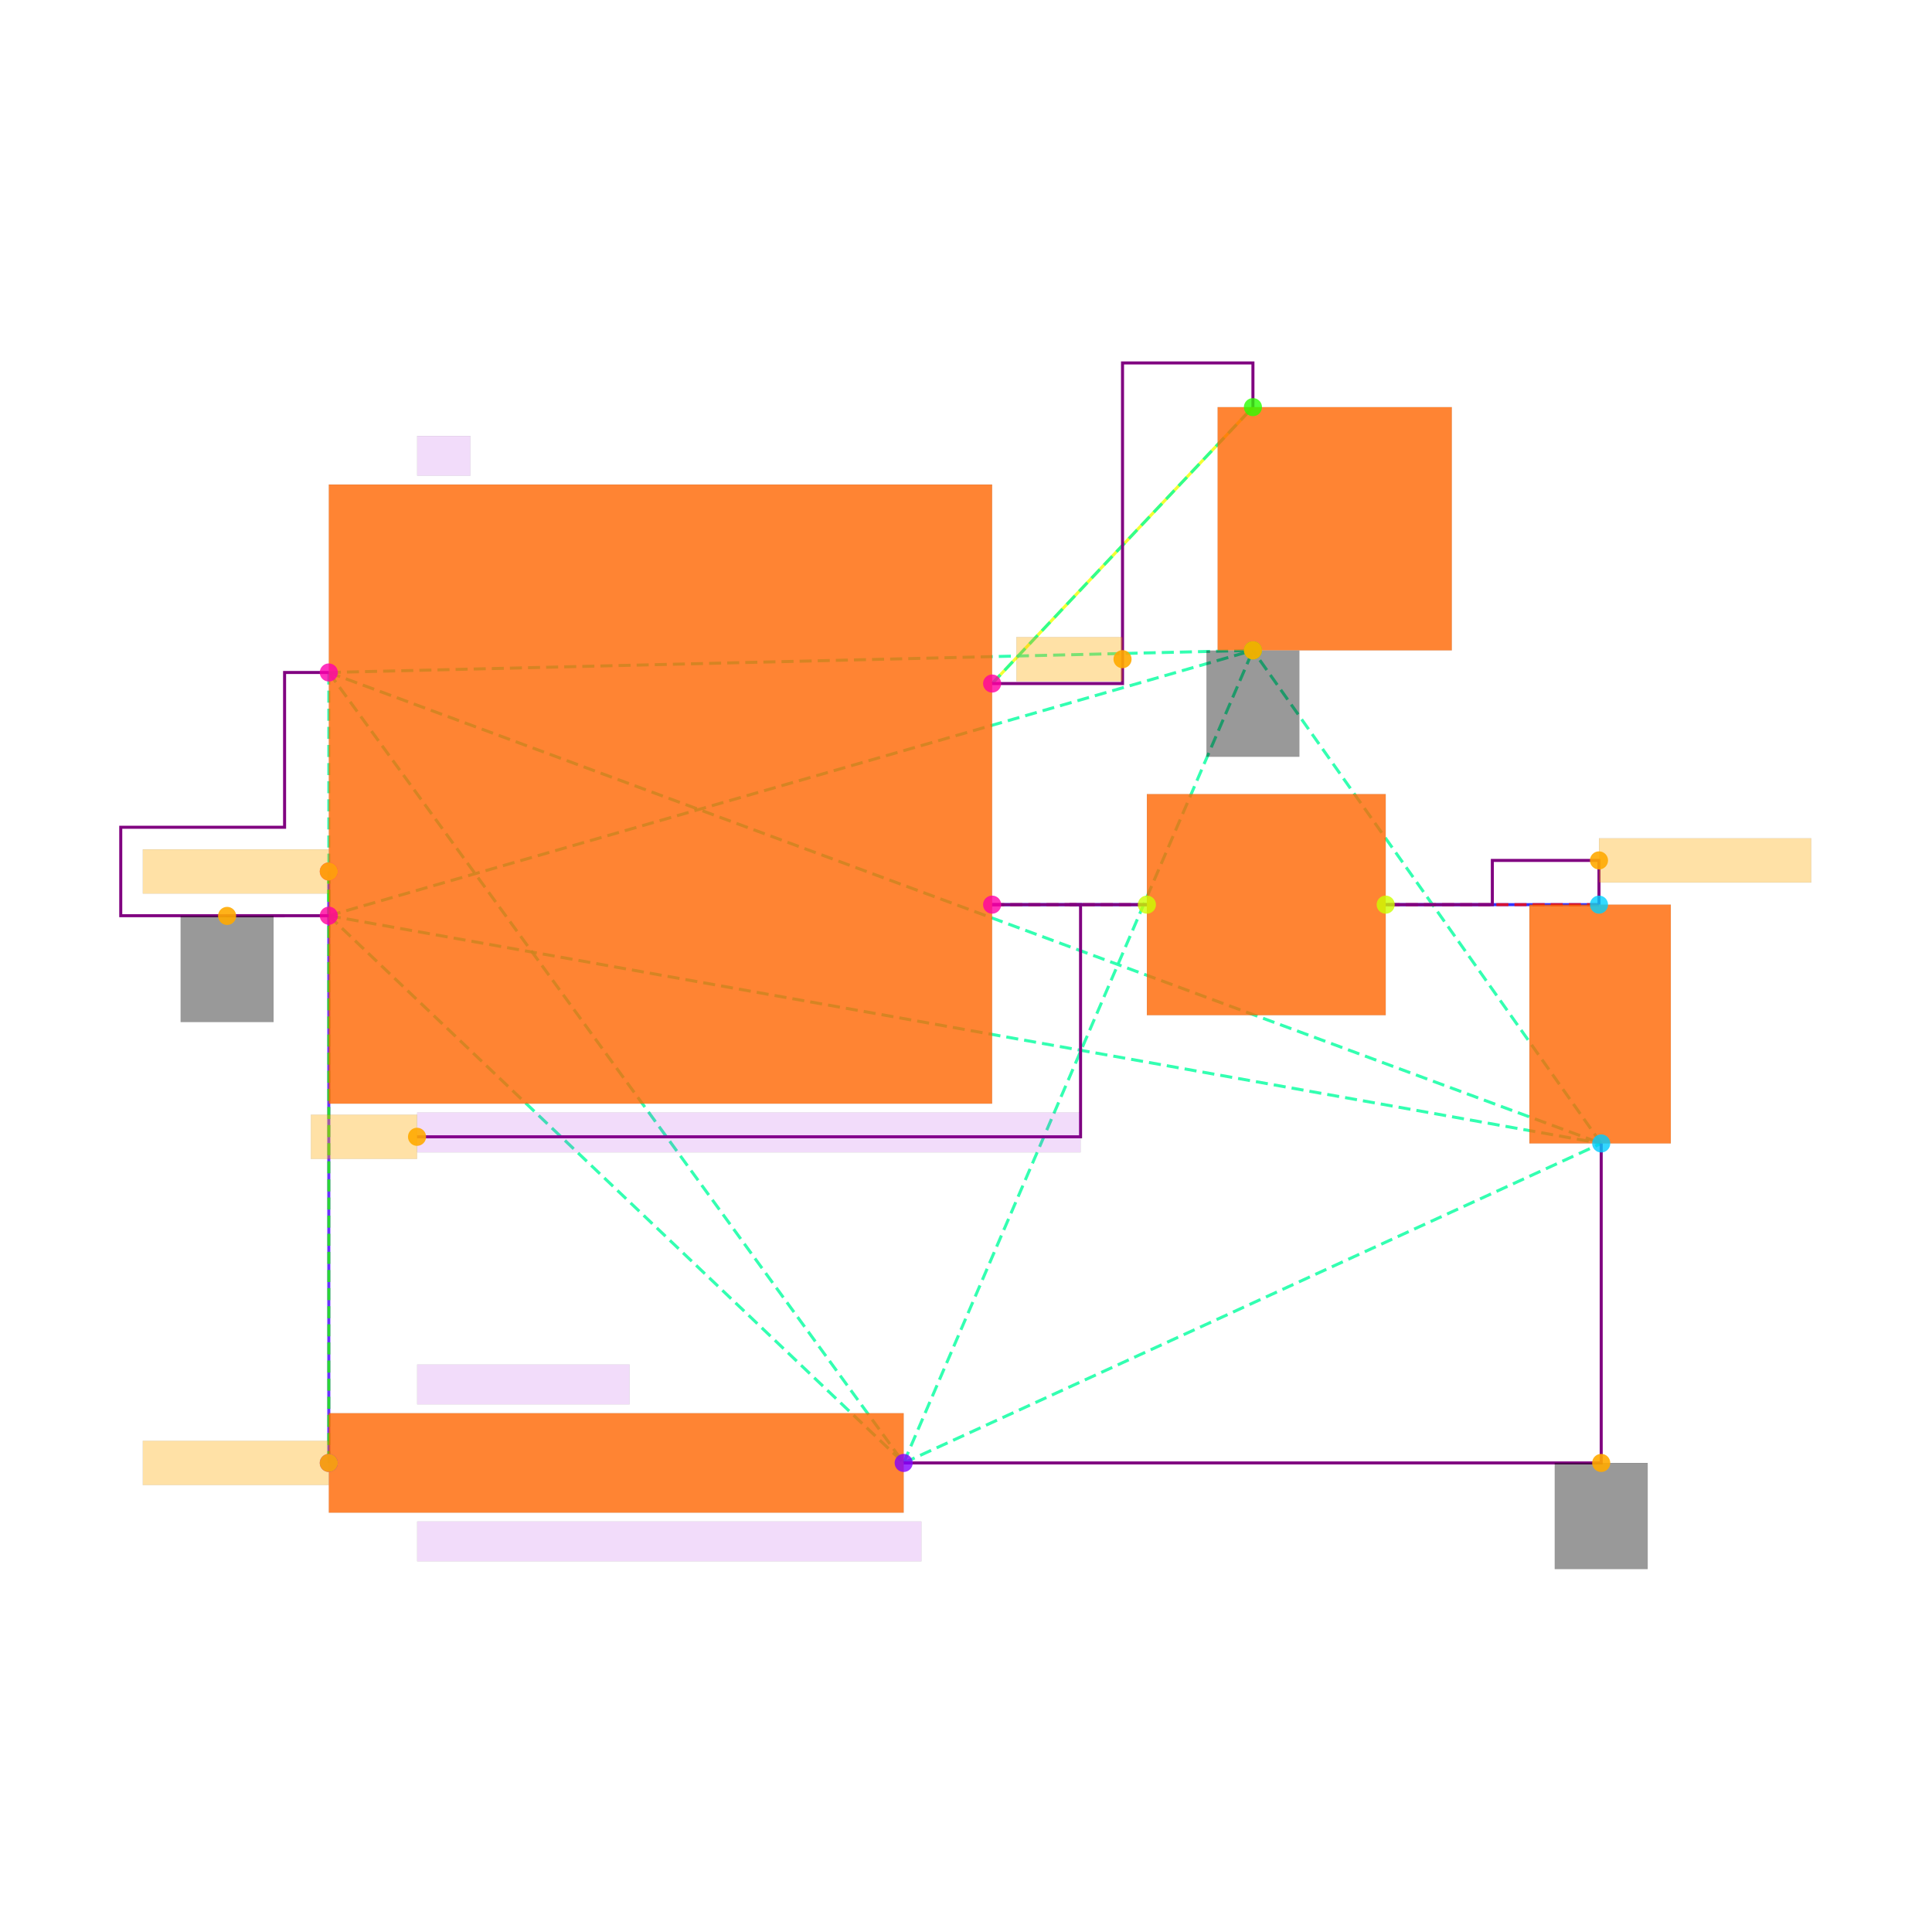
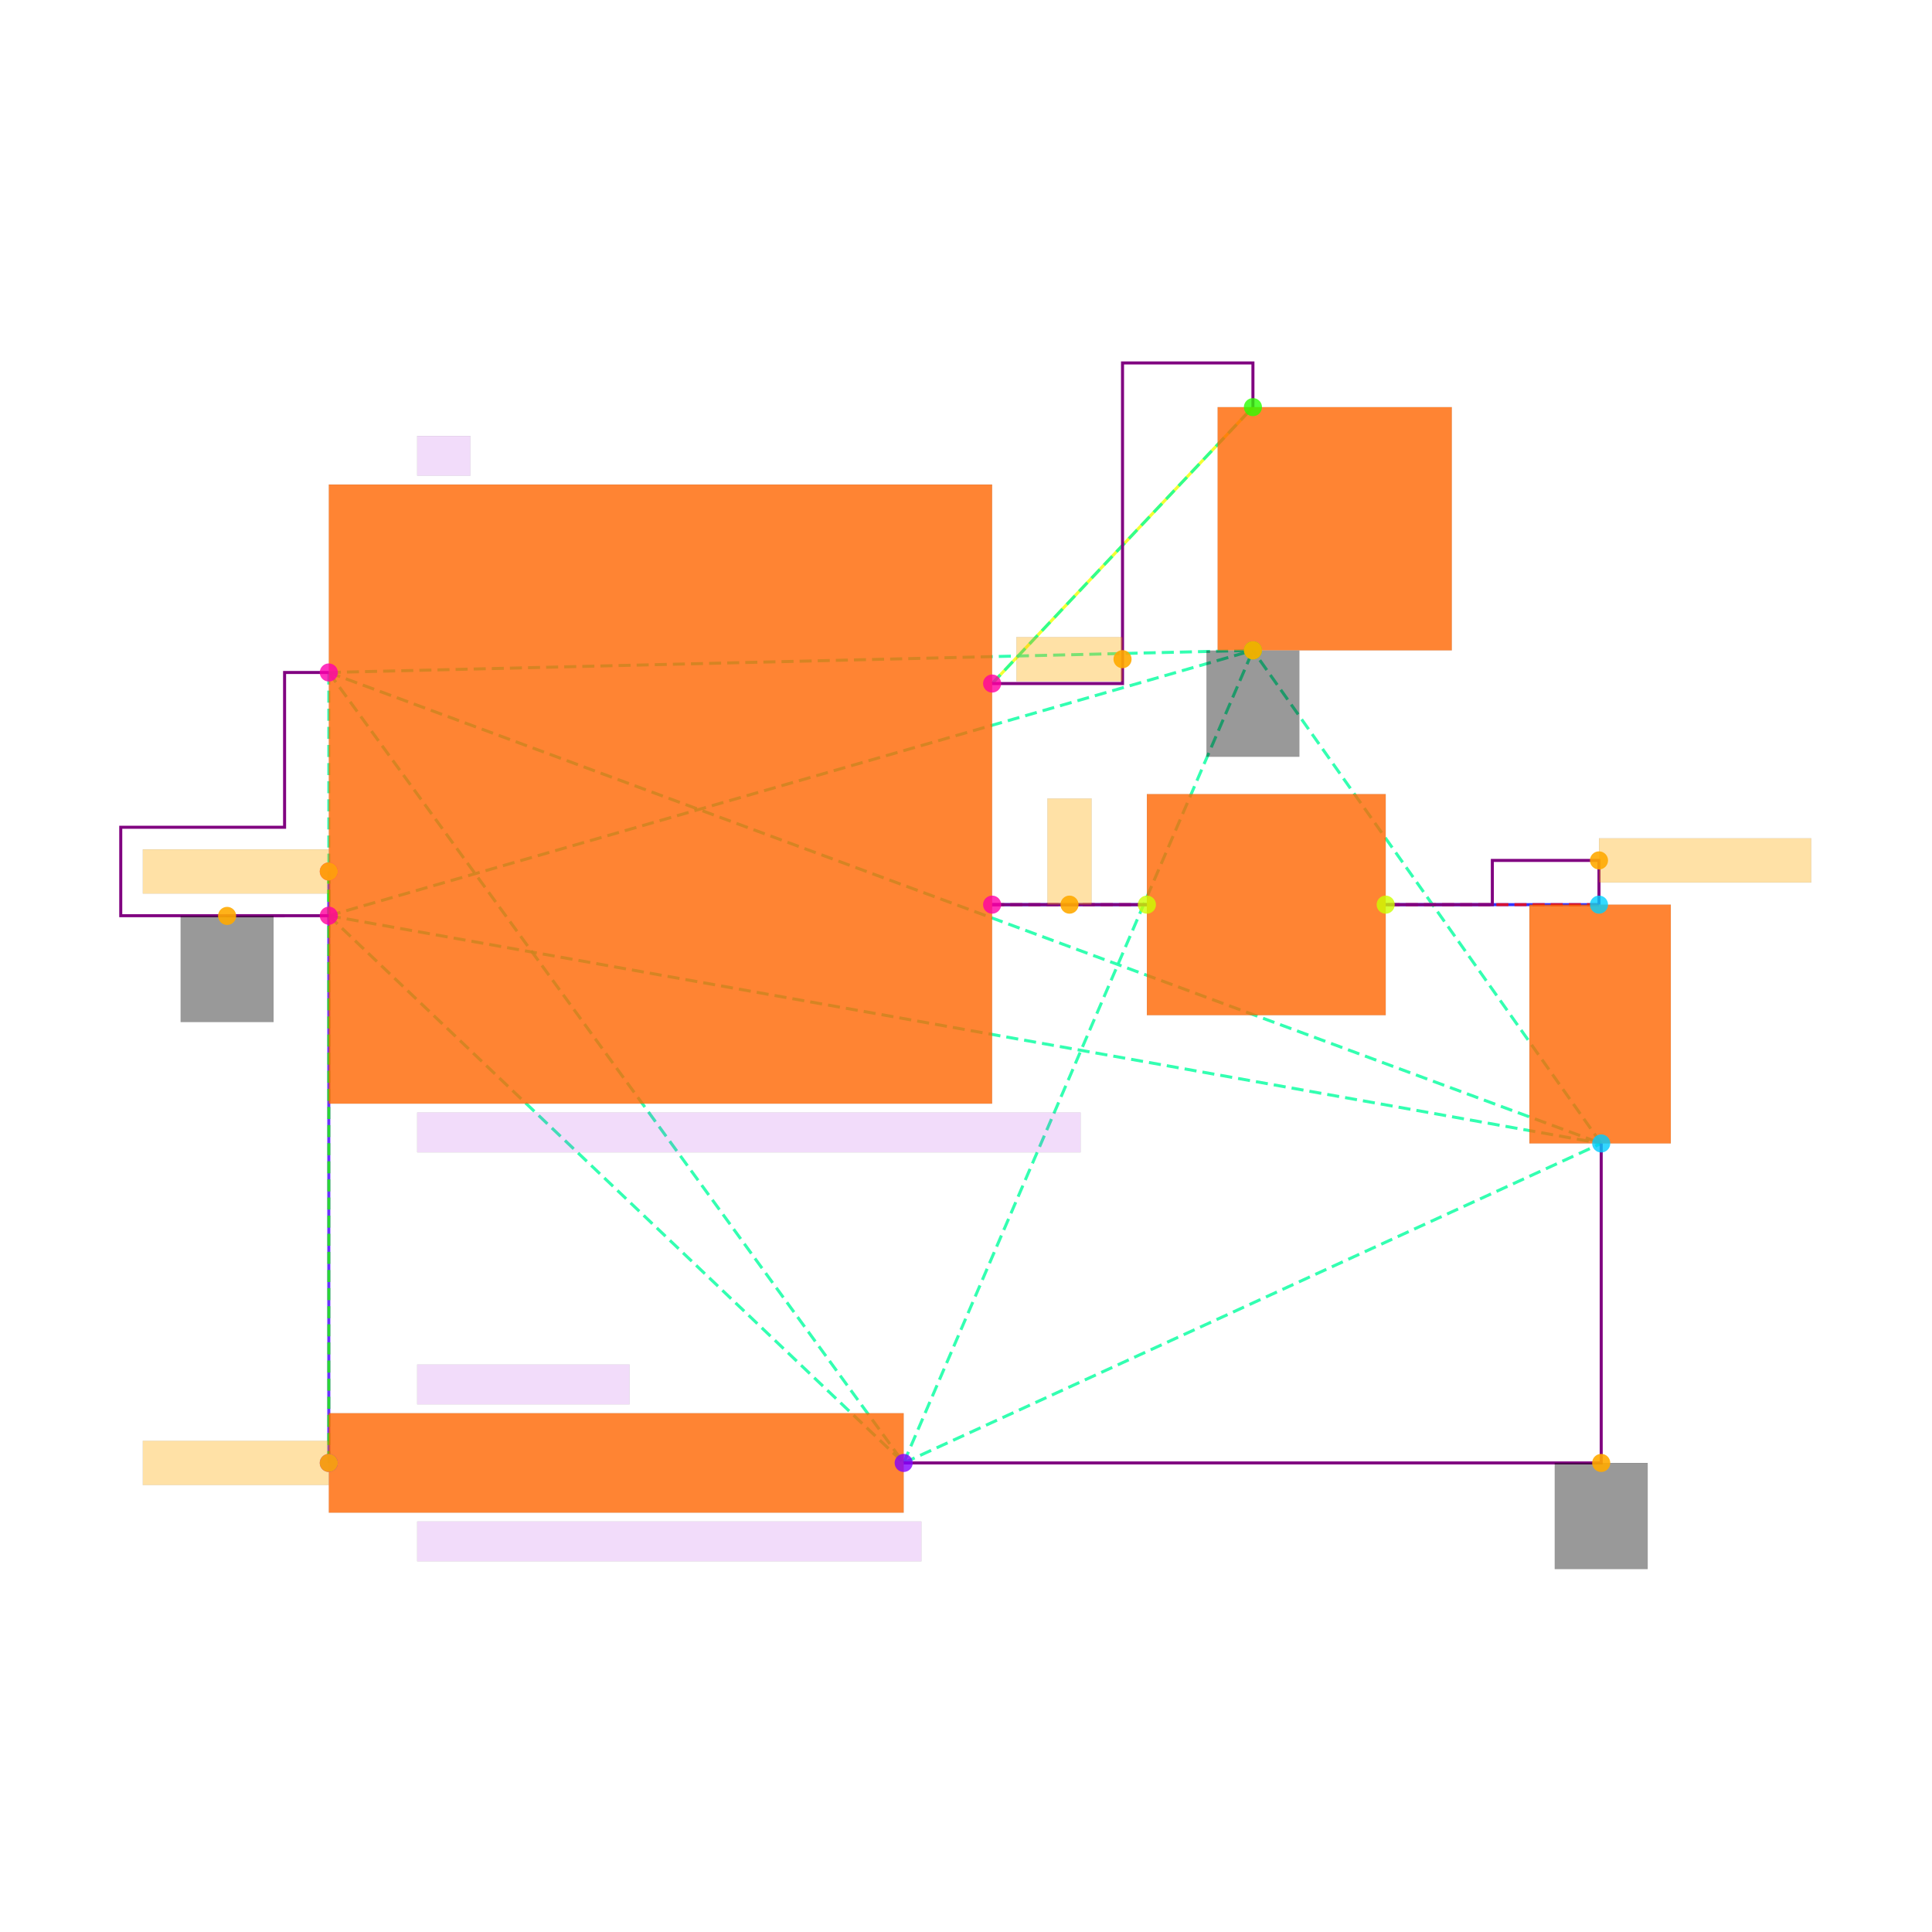
<svg xmlns="http://www.w3.org/2000/svg" width="640" height="640" viewBox="0 0 640 640">
  <rect width="100%" height="100%" fill="white" />
  <g>
    <polyline data-points="3.26,-2 2.5599999999999996,-2" data-type="line" data-label="" points="379.923,299.675 328.653,299.675" fill="none" stroke="hsl(232, 100%, 50%, 0.8)" stroke-width="1px" />
  </g>
  <g>
    <polyline data-points="4.34,-2 5.304727675,-2" data-type="line" data-label="" points="459.026,299.675 529.686,299.675" fill="none" stroke="hsl(240, 100%, 50%, 0.8)" stroke-width="1px" />
  </g>
  <g>
    <polyline data-points="-0.4400000000000013,-1.85 -0.4400000000000006,-4.525" data-type="line" data-label="" points="108.922,288.688 108.922,484.615" fill="none" stroke="hsl(256, 100%, 50%, 0.8)" stroke-width="1px" />
  </g>
  <g>
    <polyline data-points="2.5599999999999996,-1 3.7395915124999988,0.2500000000000002" data-type="line" data-label="" points="328.653,226.431 415.05,134.877" fill="none" stroke="hsl(64, 100%, 50%, 0.8)" stroke-width="1px" />
  </g>
  <g>
    <polyline data-points="-0.4400000000000013,-0.9500000000000001 -0.4400000000000013,-2.05" data-type="line" data-label="" points="108.922,222.769 108.922,303.337" fill="none" stroke="hsl(157, 100%, 50%, 0.8)" stroke-width="1px" stroke-dasharray="4 2" />
  </g>
  <g>
    <polyline data-points="-0.4400000000000013,-0.9500000000000001 2.1599999999999993,-4.525" data-type="line" data-label="" points="108.922,222.769 299.355,484.615" fill="none" stroke="hsl(157, 100%, 50%, 0.8)" stroke-width="1px" stroke-dasharray="4 2" />
  </g>
  <g>
    <polyline data-points="-0.4400000000000013,-0.9500000000000001 5.314727674999999,-3.08" data-type="line" data-label="" points="108.922,222.769 530.419,378.778" fill="none" stroke="hsl(157, 100%, 50%, 0.8)" stroke-width="1px" stroke-dasharray="4 2" />
  </g>
  <g>
    <polyline data-points="-0.4400000000000013,-0.9500000000000001 3.7395915124999988,-0.8499999999999999" data-type="line" data-label="" points="108.922,222.769 415.05,215.445" fill="none" stroke="hsl(157, 100%, 50%, 0.8)" stroke-width="1px" stroke-dasharray="4 2" />
  </g>
  <g>
    <polyline data-points="-0.4400000000000013,-2.05 2.1599999999999993,-4.525" data-type="line" data-label="" points="108.922,303.337 299.355,484.615" fill="none" stroke="hsl(157, 100%, 50%, 0.8)" stroke-width="1px" stroke-dasharray="4 2" />
  </g>
  <g>
    <polyline data-points="-0.4400000000000013,-2.05 5.314727674999999,-3.08" data-type="line" data-label="" points="108.922,303.337 530.419,378.778" fill="none" stroke="hsl(157, 100%, 50%, 0.8)" stroke-width="1px" stroke-dasharray="4 2" />
  </g>
  <g>
    <polyline data-points="-0.4400000000000013,-2.05 3.7395915124999988,-0.8499999999999999" data-type="line" data-label="" points="108.922,303.337 415.05,215.445" fill="none" stroke="hsl(157, 100%, 50%, 0.8)" stroke-width="1px" stroke-dasharray="4 2" />
  </g>
  <g>
    <polyline data-points="2.1599999999999993,-4.525 5.314727674999999,-3.08" data-type="line" data-label="" points="299.355,484.615 530.419,378.778" fill="none" stroke="hsl(157, 100%, 50%, 0.8)" stroke-width="1px" stroke-dasharray="4 2" />
  </g>
  <g>
    <polyline data-points="2.1599999999999993,-4.525 3.7395915124999988,-0.8499999999999999" data-type="line" data-label="" points="299.355,484.615 415.05,215.445" fill="none" stroke="hsl(157, 100%, 50%, 0.8)" stroke-width="1px" stroke-dasharray="4 2" />
  </g>
  <g>
    <polyline data-points="5.314727674999999,-3.08 3.7395915124999988,-0.8499999999999999" data-type="line" data-label="" points="530.419,378.778 415.05,215.445" fill="none" stroke="hsl(157, 100%, 50%, 0.8)" stroke-width="1px" stroke-dasharray="4 2" />
  </g>
  <g>
    <polyline data-points="-0.4400000000000013,-1.85 -0.4400000000000006,-4.525" data-type="line" data-label="" points="108.922,288.688 108.922,484.615" fill="none" stroke="hsl(114, 100%, 50%, 0.8)" stroke-width="1px" stroke-dasharray="4 2" />
  </g>
  <g>
    <polyline data-points="2.5599999999999996,-2 3.26,-2" data-type="line" data-label="" points="328.653,299.675 379.923,299.675" fill="none" stroke="hsl(5, 100%, 50%, 0.8)" stroke-width="1px" stroke-dasharray="4 2" />
  </g>
  <g>
    <polyline data-points="2.5599999999999996,-1 3.7395915124999988,0.2500000000000002" data-type="line" data-label="" points="328.653,226.431 415.05,134.877" fill="none" stroke="hsl(158, 100%, 50%, 0.8)" stroke-width="1px" stroke-dasharray="4 2" />
  </g>
  <g>
    <polyline data-points="5.304727675,-2 4.34,-2" data-type="line" data-label="" points="529.686,299.675 459.026,299.675" fill="none" stroke="hsl(2, 100%, 50%, 0.8)" stroke-width="1px" stroke-dasharray="4 2" />
  </g>
  <g>
    <polyline data-points="3.26,-2 2.5599999999999996,-2" data-type="line" data-label="" points="379.923,299.675 328.653,299.675" fill="none" stroke="purple" stroke-width="1px" />
  </g>
  <g>
    <polyline data-points="4.34,-2 4.822363837499999,-2 4.822363837499999,-1.8 5.304727675,-1.8 5.304727675,-2" data-type="line" data-label="" points="459.026,299.675 494.356,299.675 494.356,285.026 529.686,285.026 529.686,299.675" fill="none" stroke="purple" stroke-width="1px" />
  </g>
  <g>
    <polyline data-points="2.5599999999999996,-1 3.149795756249999,-1 3.149795756249999,0.45000000000000023 3.7395915124999988,0.45000000000000023 3.7395915124999988,0.2500000000000002" data-type="line" data-label="" points="328.653,226.431 371.851,226.431 371.851,120.228 415.05,120.228 415.05,134.877" fill="none" stroke="purple" stroke-width="1px" />
  </g>
  <g>
    <polyline data-points="2.1599999999999993,-4.525 5.314727674999999,-4.525 5.314727674999999,-3.08" data-type="line" data-label="" points="299.355,484.615 530.419,484.615 530.419,378.778" fill="none" stroke="purple" stroke-width="1px" />
  </g>
  <g>
    <polyline data-points="-0.4400000000000013,-2.05 -1.3810000000000013,-2.0500000000000003 -1.3810000000000013,-1.65 -0.6400000000000012,-1.65 -0.6400000000000012,-0.9500000000000001 -0.4400000000000013,-0.9500000000000001" data-type="line" data-label="" points="108.922,303.337 40,303.337 40,274.04 94.273,274.04 94.273,222.769 108.922,222.769" fill="none" stroke="purple" stroke-width="1px" />
  </g>
  <g>
    <polyline data-points="-0.6400000000000012,-2.0500000000000003 -0.9000000000000012,-2.0500000000000003 -0.9000000000000012,-2.051" data-type="line" data-label="" points="94.273,303.337 75.23,303.337 75.23,303.41" fill="none" stroke="purple" stroke-width="1px" />
  </g>
  <g>
-     <polyline data-points="2.9099999999999997,-2 2.9599999999999995,-2 2.9599999999999995,-3.05 -0.040999999999997705,-3.05" data-type="line" data-label="" points="354.288,299.675 357.95,299.675 357.95,376.581 138.146,376.581" fill="none" stroke="purple" stroke-width="1px" />
-   </g>
-   <g>
    <rect data-type="rect" data-label="schematic_component_0" data-x="1.0599999999999992" data-y="-1.5" x="108.922" y="160.512" width="219.731" height="205.082" fill="hsl(24, 100%, 50%, 0.8)" stroke="black" stroke-width="0.014" />
  </g>
  <g>
    <rect data-type="rect" data-label="schematic_component_1" data-x="0.8599999999999994" data-y="-4.525" x="108.922" y="468.135" width="190.433" height="32.96" fill="hsl(24, 100%, 50%, 0.8)" stroke="black" stroke-width="0.014" />
  </g>
  <g>
    <rect data-type="rect" data-label="schematic_component_2" data-x="5.3097276749999995" data-y="-2.54" x="506.634" y="299.675" width="46.836" height="79.103" fill="hsl(24, 100%, 50%, 0.8)" stroke="black" stroke-width="0.014" />
  </g>
  <g>
    <rect data-type="rect" data-label="schematic_component_3" data-x="3.8" data-y="-2" x="379.923" y="263.053" width="79.103" height="73.244" fill="hsl(24, 100%, 50%, 0.8)" stroke="black" stroke-width="0.014" />
  </g>
  <g>
    <rect data-type="rect" data-label="schematic_component_4" data-x="4.109455349999998" data-y="-0.2999999999999998" x="403.351" y="134.877" width="77.578" height="80.568" fill="hsl(24, 100%, 50%, 0.8)" stroke="black" stroke-width="0.014" />
  </g>
  <g>
    <rect data-type="rect" data-label="BQ24075-SYSOFF-BEHAVIORAL" data-x="1.459999999999999" data-y="-3.03" x="138.22" y="368.524" width="219.731" height="13.184" fill="rgba(160, 0, 220, 0.14)" stroke="black" stroke-width="0.014" />
  </g>
  <g>
    <rect data-type="rect" data-label="U1" data-x="0.0799999999999993" data-y="0.029999999999999805" x="138.22" y="144.399" width="17.578" height="13.184" fill="rgba(160, 0, 220, 0.14)" stroke="black" stroke-width="0.014" />
  </g>
  <g>
    <rect data-type="rect" data-label="BQ24075-SYSOFF-STEP" data-x="1.0999999999999994" data-y="-4.880000000000001" x="138.22" y="504.024" width="166.995" height="13.184" fill="rgba(160, 0, 220, 0.14)" stroke="black" stroke-width="0.014" />
  </g>
  <g>
    <rect data-type="rect" data-label="V_SYSOFF" data-x="0.4399999999999994" data-y="-4.17" x="138.22" y="452.021" width="70.314" height="13.184" fill="rgba(160, 0, 220, 0.14)" stroke="black" stroke-width="0.014" />
  </g>
  <g>
    <rect data-type="rect" data-label="netId: GND globalConnNetId: connectivity_net4" data-x="-0.9000000000000012" data-y="-2.2910000000000004" x="59.849" y="303.41" width="30.762" height="35.157" fill="#00000066" stroke="#000000" stroke-width="0.014" />
  </g>
  <g>
    <rect data-type="rect" data-label="netId: GND globalConnNetId: connectivity_net4" data-x="5.314727674999999" data-y="-4.765000000000001" x="515.038" y="484.615" width="30.762" height="35.157" fill="#00000066" stroke="#000000" stroke-width="0.014" />
  </g>
  <g>
    <rect data-type="rect" data-label="netId: GND globalConnNetId: connectivity_net4" data-x="3.7395915124999988" data-y="-1.0909999999999997" x="399.669" y="215.518" width="30.762" height="35.157" fill="#00000066" stroke="#000000" stroke-width="0.014" />
  </g>
  <g>
    <rect data-type="rect" data-label="netId: SYSOFF globalConnNetId: connectivity_net2" data-x="-0.8610000000000012" data-y="-1.85" x="47.324" y="281.364" width="61.525" height="14.649" fill="hsl(40, 100%, 50%, 0.35)" stroke="black" stroke-width="0.014" />
  </g>
  <g>
    <rect data-type="rect" data-label="netId: SYSOFF globalConnNetId: connectivity_net2" data-x="-0.8610000000000005" data-y="-4.525" x="47.324" y="477.29" width="61.525" height="14.649" fill="hsl(40, 100%, 50%, 0.35)" stroke="black" stroke-width="0.014" />
  </g>
  <g>
-     <rect data-type="rect" data-label="netId: BAT globalConnNetId: connectivity_net0" data-x="-0.2809999999999977" data-y="-3.05" x="102.989" y="369.256" width="35.157" height="14.649" fill="hsl(40, 100%, 50%, 0.35)" stroke="black" stroke-width="0.014" />
+     <rect data-type="rect" data-label="netId: BAT globalConnNetId: connectivity_net0" data-x="2.9099999999999997" data-y="-1.76" x="346.964" y="264.518" width="14.649" height="35.157" fill="hsl(40, 100%, 50%, 0.35)" stroke="black" stroke-width="0.014" />
  </g>
  <g>
    <rect data-type="rect" data-label="netId: OUT globalConnNetId: connectivity_net3" data-x="2.9097957562499994" data-y="-0.8897957562499996" x="336.695" y="211.035" width="35.157" height="14.649" fill="hsl(40, 100%, 50%, 0.35)" stroke="black" stroke-width="0.014" />
  </g>
  <g>
    <rect data-type="rect" data-label="netId: BAT_SRC globalConnNetId: connectivity_net1" data-x="5.784727674999999" data-y="-1.8" x="529.686" y="277.702" width="70.314" height="14.649" fill="hsl(40, 100%, 50%, 0.35)" stroke="black" stroke-width="0.014" />
  </g>
  <g>
    <circle data-type="point" data-label="U1.1 x-" data-x="-0.4400000000000013" data-y="-0.9500000000000001" cx="108.922" cy="222.769" r="3" fill="hsl(319, 100%, 50%, 0.8)" />
  </g>
  <g>
    <circle data-type="point" data-label="U1.2 x-" data-x="-0.4400000000000013" data-y="-1.85" cx="108.922" cy="288.688" r="3" fill="hsl(320, 100%, 50%, 0.8)" />
  </g>
  <g>
    <circle data-type="point" data-label="U1.3 x+" data-x="2.5599999999999996" data-y="-2" cx="328.653" cy="299.675" r="3" fill="hsl(321, 100%, 50%, 0.8)" />
  </g>
  <g>
    <circle data-type="point" data-label="U1.4 x+" data-x="2.5599999999999996" data-y="-1" cx="328.653" cy="226.431" r="3" fill="hsl(322, 100%, 50%, 0.8)" />
  </g>
  <g>
    <circle data-type="point" data-label="U1.5 x-" data-x="-0.4400000000000013" data-y="-2.05" cx="108.922" cy="303.337" r="3" fill="hsl(323, 100%, 50%, 0.8)" />
  </g>
  <g>
    <circle data-type="point" data-label="V_SYSOFF.1 x-" data-x="-0.4400000000000006" data-y="-4.525" cx="108.922" cy="484.615" r="3" fill="hsl(270, 100%, 50%, 0.8)" />
  </g>
  <g>
    <circle data-type="point" data-label="V_SYSOFF.2 x+" data-x="2.1599999999999993" data-y="-4.525" cx="299.355" cy="484.615" r="3" fill="hsl(271, 100%, 50%, 0.8)" />
  </g>
  <g>
    <circle data-type="point" data-label="V_BAT.1 y+" data-x="5.304727675" data-y="-2" cx="529.686" cy="299.675" r="3" fill="hsl(191, 100%, 50%, 0.8)" />
  </g>
  <g>
    <circle data-type="point" data-label="V_BAT.2 y-" data-x="5.314727674999999" data-y="-3.08" cx="530.419" cy="378.778" r="3" fill="hsl(192, 100%, 50%, 0.8)" />
  </g>
  <g>
    <circle data-type="point" data-label="IBAT_PROBE.1 x-" data-x="3.26" data-y="-2" cx="379.923" cy="299.675" r="3" fill="hsl(72, 100%, 50%, 0.8)" />
  </g>
  <g>
    <circle data-type="point" data-label="IBAT_PROBE.2 x+" data-x="4.34" data-y="-2" cx="459.026" cy="299.675" r="3" fill="hsl(72, 100%, 50%, 0.8)" />
  </g>
  <g>
    <circle data-type="point" data-label="R_LOAD.1 y+" data-x="3.7395915124999988" data-y="0.2500000000000002" cx="415.05" cy="134.877" r="3" fill="hsl(110, 100%, 50%, 0.8)" />
  </g>
  <g>
    <circle data-type="point" data-label="R_LOAD.2 y-" data-x="3.7395915124999988" data-y="-0.8499999999999999" cx="415.05" cy="215.445" r="3" fill="hsl(111, 100%, 50%, 0.8)" />
  </g>
  <g>
    <circle data-type="point" data-label="anchorPoint orientation: y-" data-x="-0.9000000000000012" data-y="-2.051" cx="75.23" cy="303.41" r="3" fill="hsl(40, 100%, 50%, 0.9)" />
  </g>
  <g>
    <circle data-type="point" data-label="anchorPoint orientation: y-" data-x="5.314727674999999" data-y="-4.525" cx="530.419" cy="484.615" r="3" fill="hsl(40, 100%, 50%, 0.9)" />
  </g>
  <g>
    <circle data-type="point" data-label="anchorPoint orientation: y-" data-x="3.7395915124999988" data-y="-0.8499999999999999" cx="415.05" cy="215.445" r="3" fill="hsl(40, 100%, 50%, 0.9)" />
  </g>
  <g>
    <circle data-type="point" data-label="anchorPoint orientation: x-" data-x="-0.4400000000000013" data-y="-1.85" cx="108.922" cy="288.688" r="3" fill="hsl(40, 100%, 50%, 0.9)" />
  </g>
  <g>
    <circle data-type="point" data-label="anchorPoint orientation: x-" data-x="-0.4400000000000006" data-y="-4.525" cx="108.922" cy="484.615" r="3" fill="hsl(40, 100%, 50%, 0.9)" />
  </g>
  <g>
-     <circle data-type="point" data-label="anchorPoint orientation: x-" data-x="-0.040999999999997705" data-y="-3.05" cx="138.146" cy="376.581" r="3" fill="hsl(40, 100%, 50%, 0.9)" />
+     <circle data-type="point" data-label="anchorPoint orientation: y+" data-x="2.9099999999999997" data-y="-2" cx="354.288" cy="299.675" r="3" fill="hsl(40, 100%, 50%, 0.9)" />
  </g>
  <g>
    <circle data-type="point" data-label="anchorPoint orientation: x-" data-x="3.149795756249999" data-y="-0.8897957562499996" cx="371.851" cy="218.36" r="3" fill="hsl(40, 100%, 50%, 0.9)" />
  </g>
  <g>
    <circle data-type="point" data-label="anchorPoint orientation: x+" data-x="5.304727675" data-y="-1.8" cx="529.686" cy="285.026" r="3" fill="hsl(40, 100%, 50%, 0.9)" />
  </g>
  <g id="crosshair" style="display: none">
    <line id="crosshair-h" y1="0" y2="640" stroke="#666" stroke-width="0.5" />
    <line id="crosshair-v" x1="0" x2="640" stroke="#666" stroke-width="0.5" />
    <text id="coordinates" font-family="monospace" font-size="12" fill="#666" />
  </g>
</svg>
